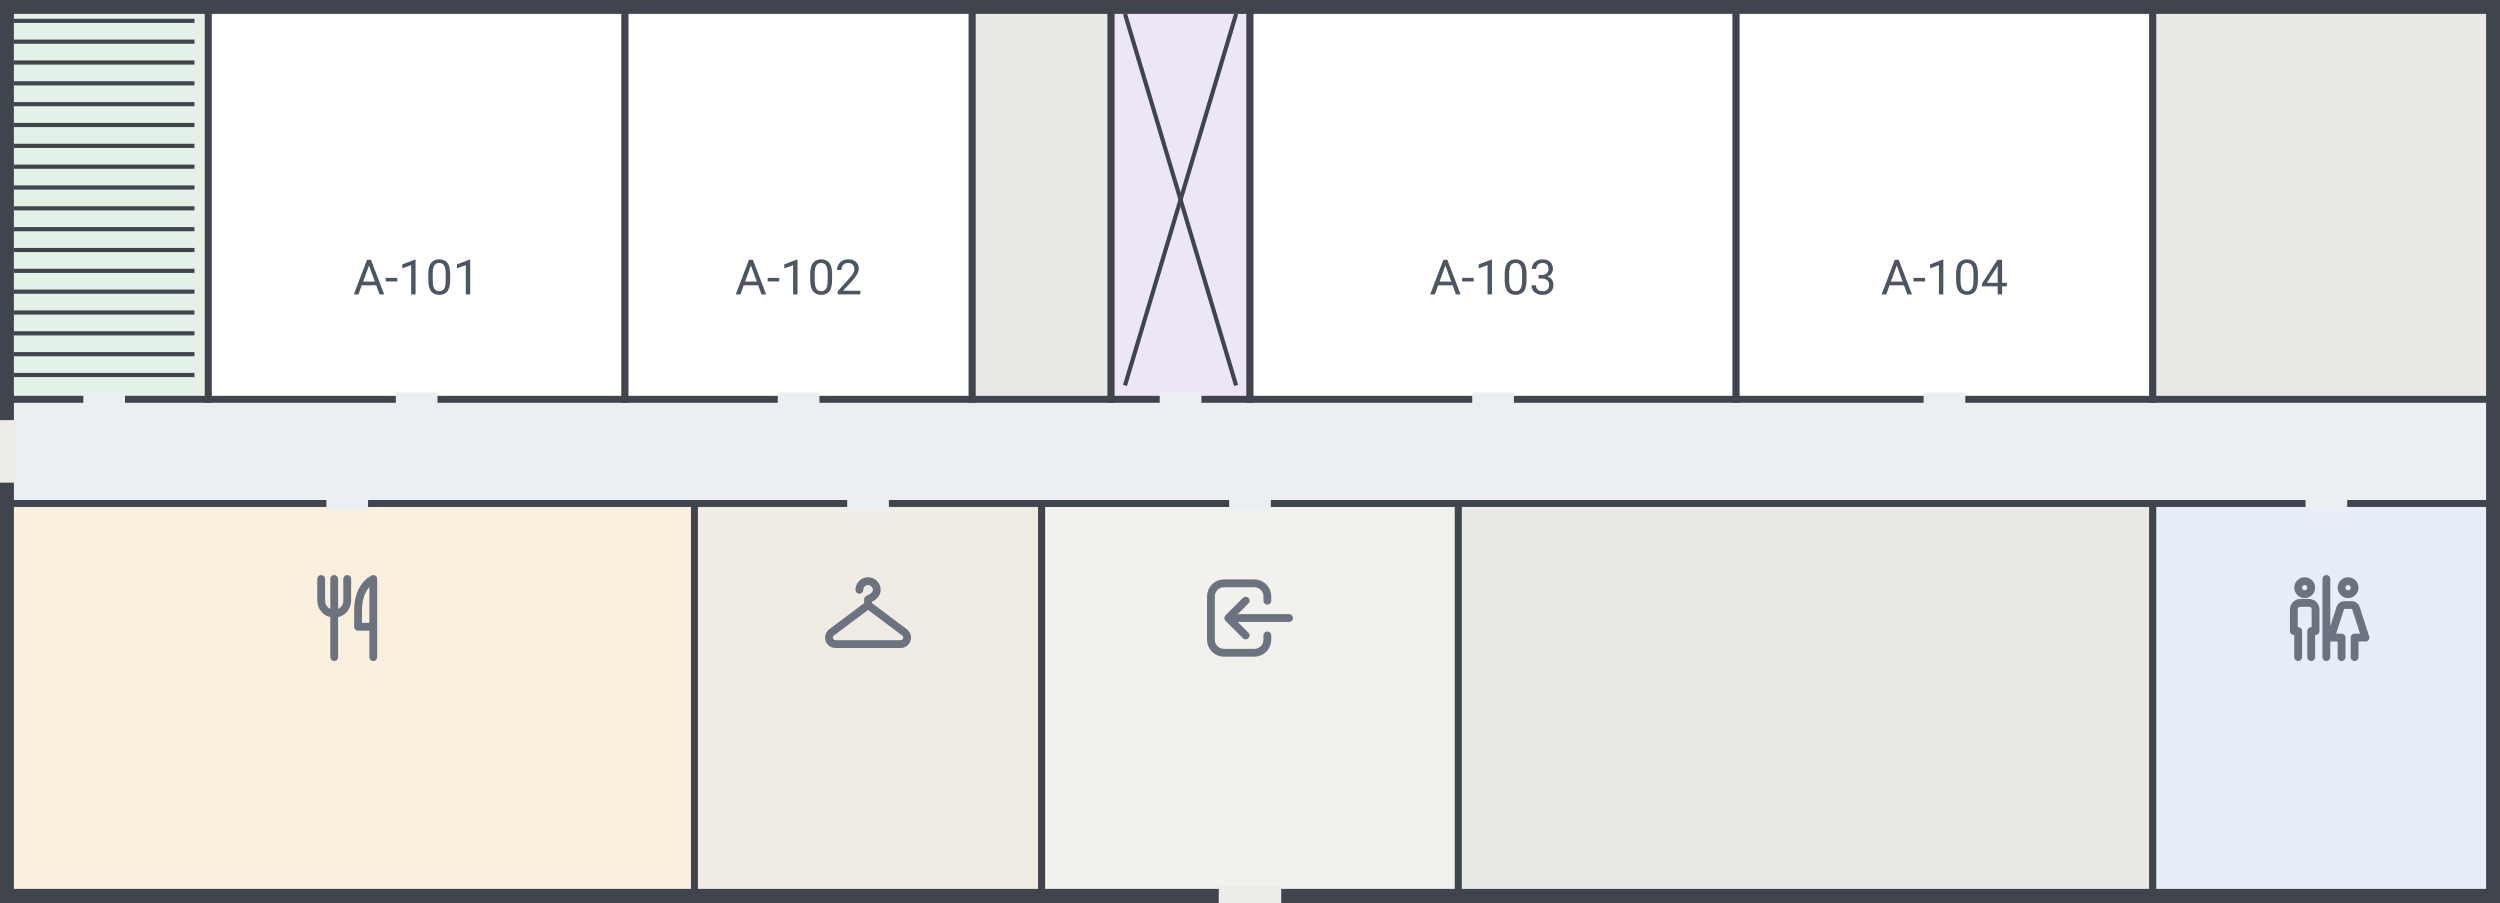
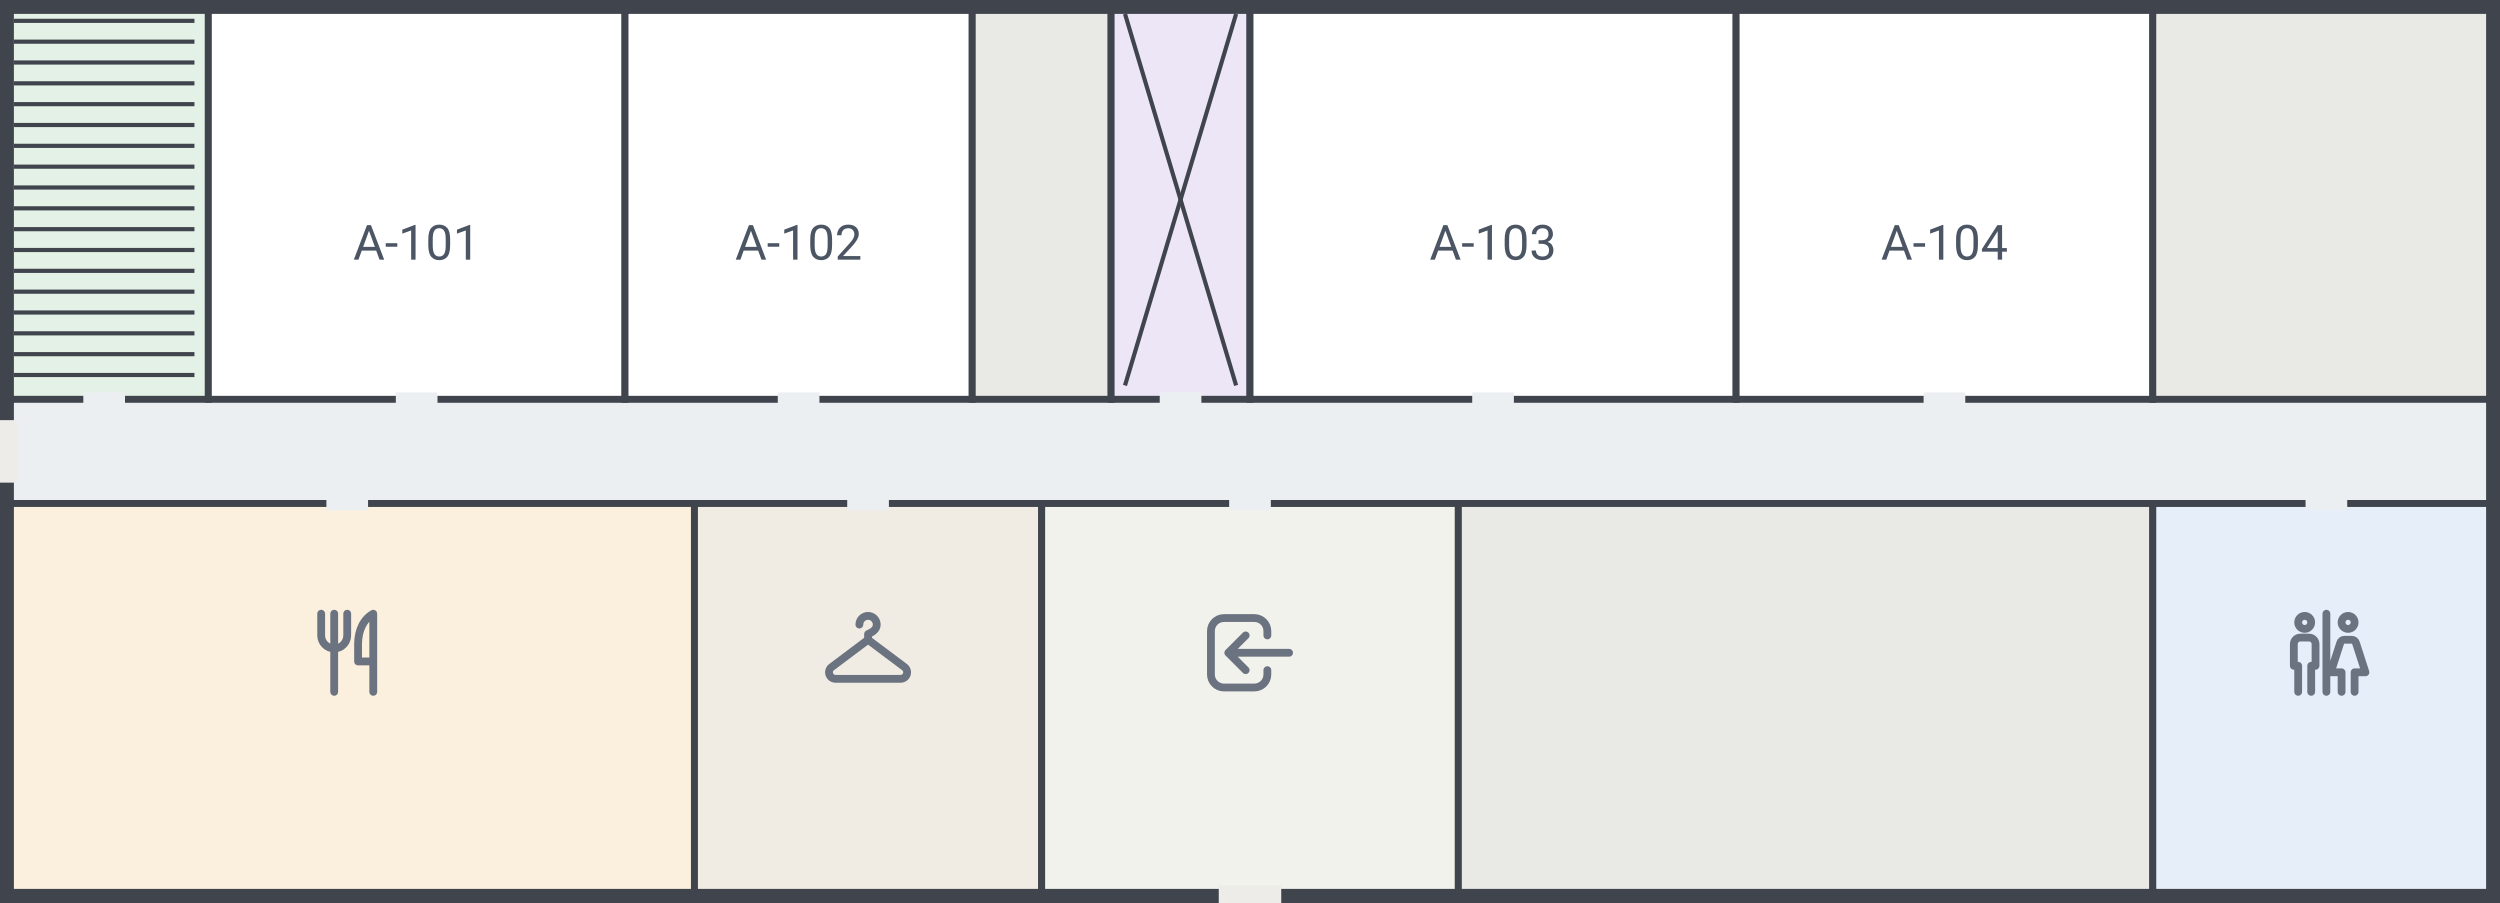
<svg xmlns="http://www.w3.org/2000/svg" width="720" height="260" viewBox="0 0 720 260" class="campus-plan" font-family="system-ui, -apple-system, Segoe UI, Roboto, sans-serif">
  <rect class="plan-floor" x="0" y="0" width="720" height="260" fill="#EDECE8" />
  <rect class="plan-corridor" x="0" y="115" width="720" height="30" fill="#ECEFF2" />
  <rect class="plan-room plan-room--stairs" x="0" y="0" width="60" height="115" fill="#E3F1E6" stroke="#3F444D" stroke-width="2" />
  <line class="plan-stairs" x1="4" y1="6" x2="56" y2="6" stroke="#3F444D" stroke-width="1.2" />
  <line class="plan-stairs" x1="4" y1="12" x2="56" y2="12" stroke="#3F444D" stroke-width="1.2" />
  <line class="plan-stairs" x1="4" y1="18" x2="56" y2="18" stroke="#3F444D" stroke-width="1.2" />
  <line class="plan-stairs" x1="4" y1="24" x2="56" y2="24" stroke="#3F444D" stroke-width="1.2" />
  <line class="plan-stairs" x1="4" y1="30" x2="56" y2="30" stroke="#3F444D" stroke-width="1.2" />
  <line class="plan-stairs" x1="4" y1="36" x2="56" y2="36" stroke="#3F444D" stroke-width="1.2" />
  <line class="plan-stairs" x1="4" y1="42" x2="56" y2="42" stroke="#3F444D" stroke-width="1.2" />
  <line class="plan-stairs" x1="4" y1="48" x2="56" y2="48" stroke="#3F444D" stroke-width="1.2" />
  <line class="plan-stairs" x1="4" y1="54" x2="56" y2="54" stroke="#3F444D" stroke-width="1.2" />
  <line class="plan-stairs" x1="4" y1="60" x2="56" y2="60" stroke="#3F444D" stroke-width="1.2" />
  <line class="plan-stairs" x1="4" y1="66" x2="56" y2="66" stroke="#3F444D" stroke-width="1.2" />
  <line class="plan-stairs" x1="4" y1="72" x2="56" y2="72" stroke="#3F444D" stroke-width="1.2" />
  <line class="plan-stairs" x1="4" y1="78" x2="56" y2="78" stroke="#3F444D" stroke-width="1.2" />
  <line class="plan-stairs" x1="4" y1="84" x2="56" y2="84" stroke="#3F444D" stroke-width="1.2" />
  <line class="plan-stairs" x1="4" y1="90" x2="56" y2="90" stroke="#3F444D" stroke-width="1.2" />
  <line class="plan-stairs" x1="4" y1="96" x2="56" y2="96" stroke="#3F444D" stroke-width="1.2" />
  <line class="plan-stairs" x1="4" y1="102" x2="56" y2="102" stroke="#3F444D" stroke-width="1.2" />
  <line class="plan-stairs" x1="4" y1="108" x2="56" y2="108" stroke="#3F444D" stroke-width="1.2" />
  <rect class="plan-room plan-room--room" x="60" y="0" width="120" height="115" fill="#FFFFFF" stroke="#3F444D" stroke-width="2" />
  <rect class="plan-room plan-room--room" x="180" y="0" width="100" height="115" fill="#FFFFFF" stroke="#3F444D" stroke-width="2" />
  <rect class="plan-room plan-room--service" x="280" y="0" width="40" height="115" fill="#E9E9E6" stroke="#3F444D" stroke-width="2" />
  <rect class="plan-room plan-room--lift" x="320" y="0" width="40" height="115" fill="#ECE6F7" stroke="#3F444D" stroke-width="2" />
  <line class="plan-lift" x1="324" y1="4" x2="356" y2="111" stroke="#3F444D" stroke-width="1.2" />
  <line class="plan-lift" x1="356" y1="4" x2="324" y2="111" stroke="#3F444D" stroke-width="1.2" />
  <rect class="plan-room plan-room--room" x="360" y="0" width="140" height="115" fill="#FFFFFF" stroke="#3F444D" stroke-width="2" />
  <rect class="plan-room plan-room--room" x="500" y="0" width="120" height="115" fill="#FFFFFF" stroke="#3F444D" stroke-width="2" />
  <rect class="plan-room plan-room--service" x="620" y="0" width="100" height="115" fill="#E9E9E6" stroke="#3F444D" stroke-width="2" />
  <rect class="plan-room plan-room--canteen" x="0" y="145" width="200" height="115" fill="#FBEFDD" stroke="#3F444D" stroke-width="2" />
  <rect class="plan-room plan-room--cloakroom" x="200" y="145" width="100" height="115" fill="#F1ECE3" stroke="#3F444D" stroke-width="2" />
  <rect class="plan-room plan-room--hall" x="300" y="145" width="120" height="115" fill="#F2F2EC" stroke="#3F444D" stroke-width="2" />
  <rect class="plan-room plan-room--service" x="420" y="145" width="200" height="115" fill="#E9E9E6" stroke="#3F444D" stroke-width="2" />
  <rect class="plan-room plan-room--toilet" x="620" y="145" width="100" height="115" fill="#E6EFF9" stroke="#3F444D" stroke-width="2" />
  <line class="plan-door" x1="24" y1="115" x2="36" y2="115" stroke="#ECEFF2" stroke-width="4" />
  <line class="plan-door" x1="114" y1="115" x2="126" y2="115" stroke="#ECEFF2" stroke-width="4" />
  <line class="plan-door" x1="224" y1="115" x2="236" y2="115" stroke="#ECEFF2" stroke-width="4" />
  <line class="plan-door" x1="334" y1="115" x2="346" y2="115" stroke="#ECEFF2" stroke-width="4" />
  <line class="plan-door" x1="424" y1="115" x2="436" y2="115" stroke="#ECEFF2" stroke-width="4" />
  <line class="plan-door" x1="554" y1="115" x2="566" y2="115" stroke="#ECEFF2" stroke-width="4" />
  <line class="plan-door" x1="94" y1="145" x2="106" y2="145" stroke="#ECEFF2" stroke-width="4" />
  <line class="plan-door" x1="244" y1="145" x2="256" y2="145" stroke="#ECEFF2" stroke-width="4" />
  <line class="plan-door" x1="354" y1="145" x2="366" y2="145" stroke="#ECEFF2" stroke-width="4" />
  <line class="plan-door" x1="664" y1="145" x2="676" y2="145" stroke="#ECEFF2" stroke-width="4" />
  <rect class="plan-wall" x="2" y="2" width="716" height="256" fill="none" stroke="#3F444D" stroke-width="4" />
  <line class="plan-door plan-door--outer" x1="351" y1="258" x2="369" y2="258" stroke="#EDECE8" stroke-width="6" />
  <line class="plan-door plan-door--outer" x1="2" y1="121" x2="2" y2="139" stroke="#EDECE8" stroke-width="6" />
-   <text class="plan-label" x="120" y="80" text-anchor="middle" dominant-baseline="central" font-size="14" fill="#4B5563">А-101</text>
-   <text class="plan-label" x="230" y="80" text-anchor="middle" dominant-baseline="central" font-size="14" fill="#4B5563">А-102</text>
-   <text class="plan-label" x="430" y="80" text-anchor="middle" dominant-baseline="central" font-size="14" fill="#4B5563">А-103</text>
-   <text class="plan-label" x="560" y="80" text-anchor="middle" dominant-baseline="central" font-size="14" fill="#4B5563">А-104</text>
-   <g class="plan-icon" transform="translate(85 163) scale(1.25)">
+   <text class="plan-label" x="120" y="70" text-anchor="middle" dominant-baseline="central" font-size="14" fill="#4B5563">А-101</text>
+   <text class="plan-label" x="230" y="70" text-anchor="middle" dominant-baseline="central" font-size="14" fill="#4B5563">А-102</text>
+   <text class="plan-label" x="430" y="70" text-anchor="middle" dominant-baseline="central" font-size="14" fill="#4B5563">А-103</text>
+   <text class="plan-label" x="560" y="70" text-anchor="middle" dominant-baseline="central" font-size="14" fill="#4B5563">А-104</text>
+   <g class="plan-icon" transform="translate(85 173) scale(1.25)">
    <path d="M6 3v5a3 3 0 003 3 3 3 0 003-3V3M9 3v18M18 21V3c-2.2 1.2-3.5 3.8-3.5 7v4H18" fill="none" stroke="#6B7280" stroke-width="1.8" stroke-linecap="round" stroke-linejoin="round" />
  </g>
-   <g class="plan-icon" transform="translate(235 163) scale(1.25)">
+   <g class="plan-icon" transform="translate(235 173) scale(1.25)">
    <path d="M10 5.5a2 2 0 114 0c0 1.1-.9 1.7-2 2.2V9m0 0l-8.4 6.3A1.5 1.5 0 004.5 18h15a1.5 1.5 0 00.9-2.7L12 9z" fill="none" stroke="#6B7280" stroke-width="1.8" stroke-linecap="round" stroke-linejoin="round" />
  </g>
-   <g class="plan-icon" transform="translate(345 163) scale(1.25)">
+   <g class="plan-icon" transform="translate(345 173) scale(1.25)">
    <path d="M11 16l-4-4m0 0l4-4m-4 4h14m-5 4v1a3 3 0 01-3 3H6a3 3 0 01-3-3V7a3 3 0 013-3h7a3 3 0 013 3v1" fill="none" stroke="#6B7280" stroke-width="1.8" stroke-linecap="round" stroke-linejoin="round" />
  </g>
-   <g class="plan-icon" transform="translate(655 163) scale(1.25)">
+   <g class="plan-icon" transform="translate(655 173) scale(1.25)">
    <path d="M7 3.5a1.5 1.5 0 110 3 1.5 1.5 0 010-3zM17 3.5a1.5 1.5 0 110 3 1.5 1.5 0 010-3zM12 3v18M5.5 21v-6h-1v-5a1.5 1.5 0 011.5-1.5h2A1.5 1.5 0 019.5 10v5h-1v6M15.5 21v-4.5H13l2.2-6.8a1 1 0 01.95-.7h1.7a1 1 0 01.95.7l2.2 6.8h-2.5V21" fill="none" stroke="#6B7280" stroke-width="1.8" stroke-linecap="round" stroke-linejoin="round" />
  </g>
</svg>
